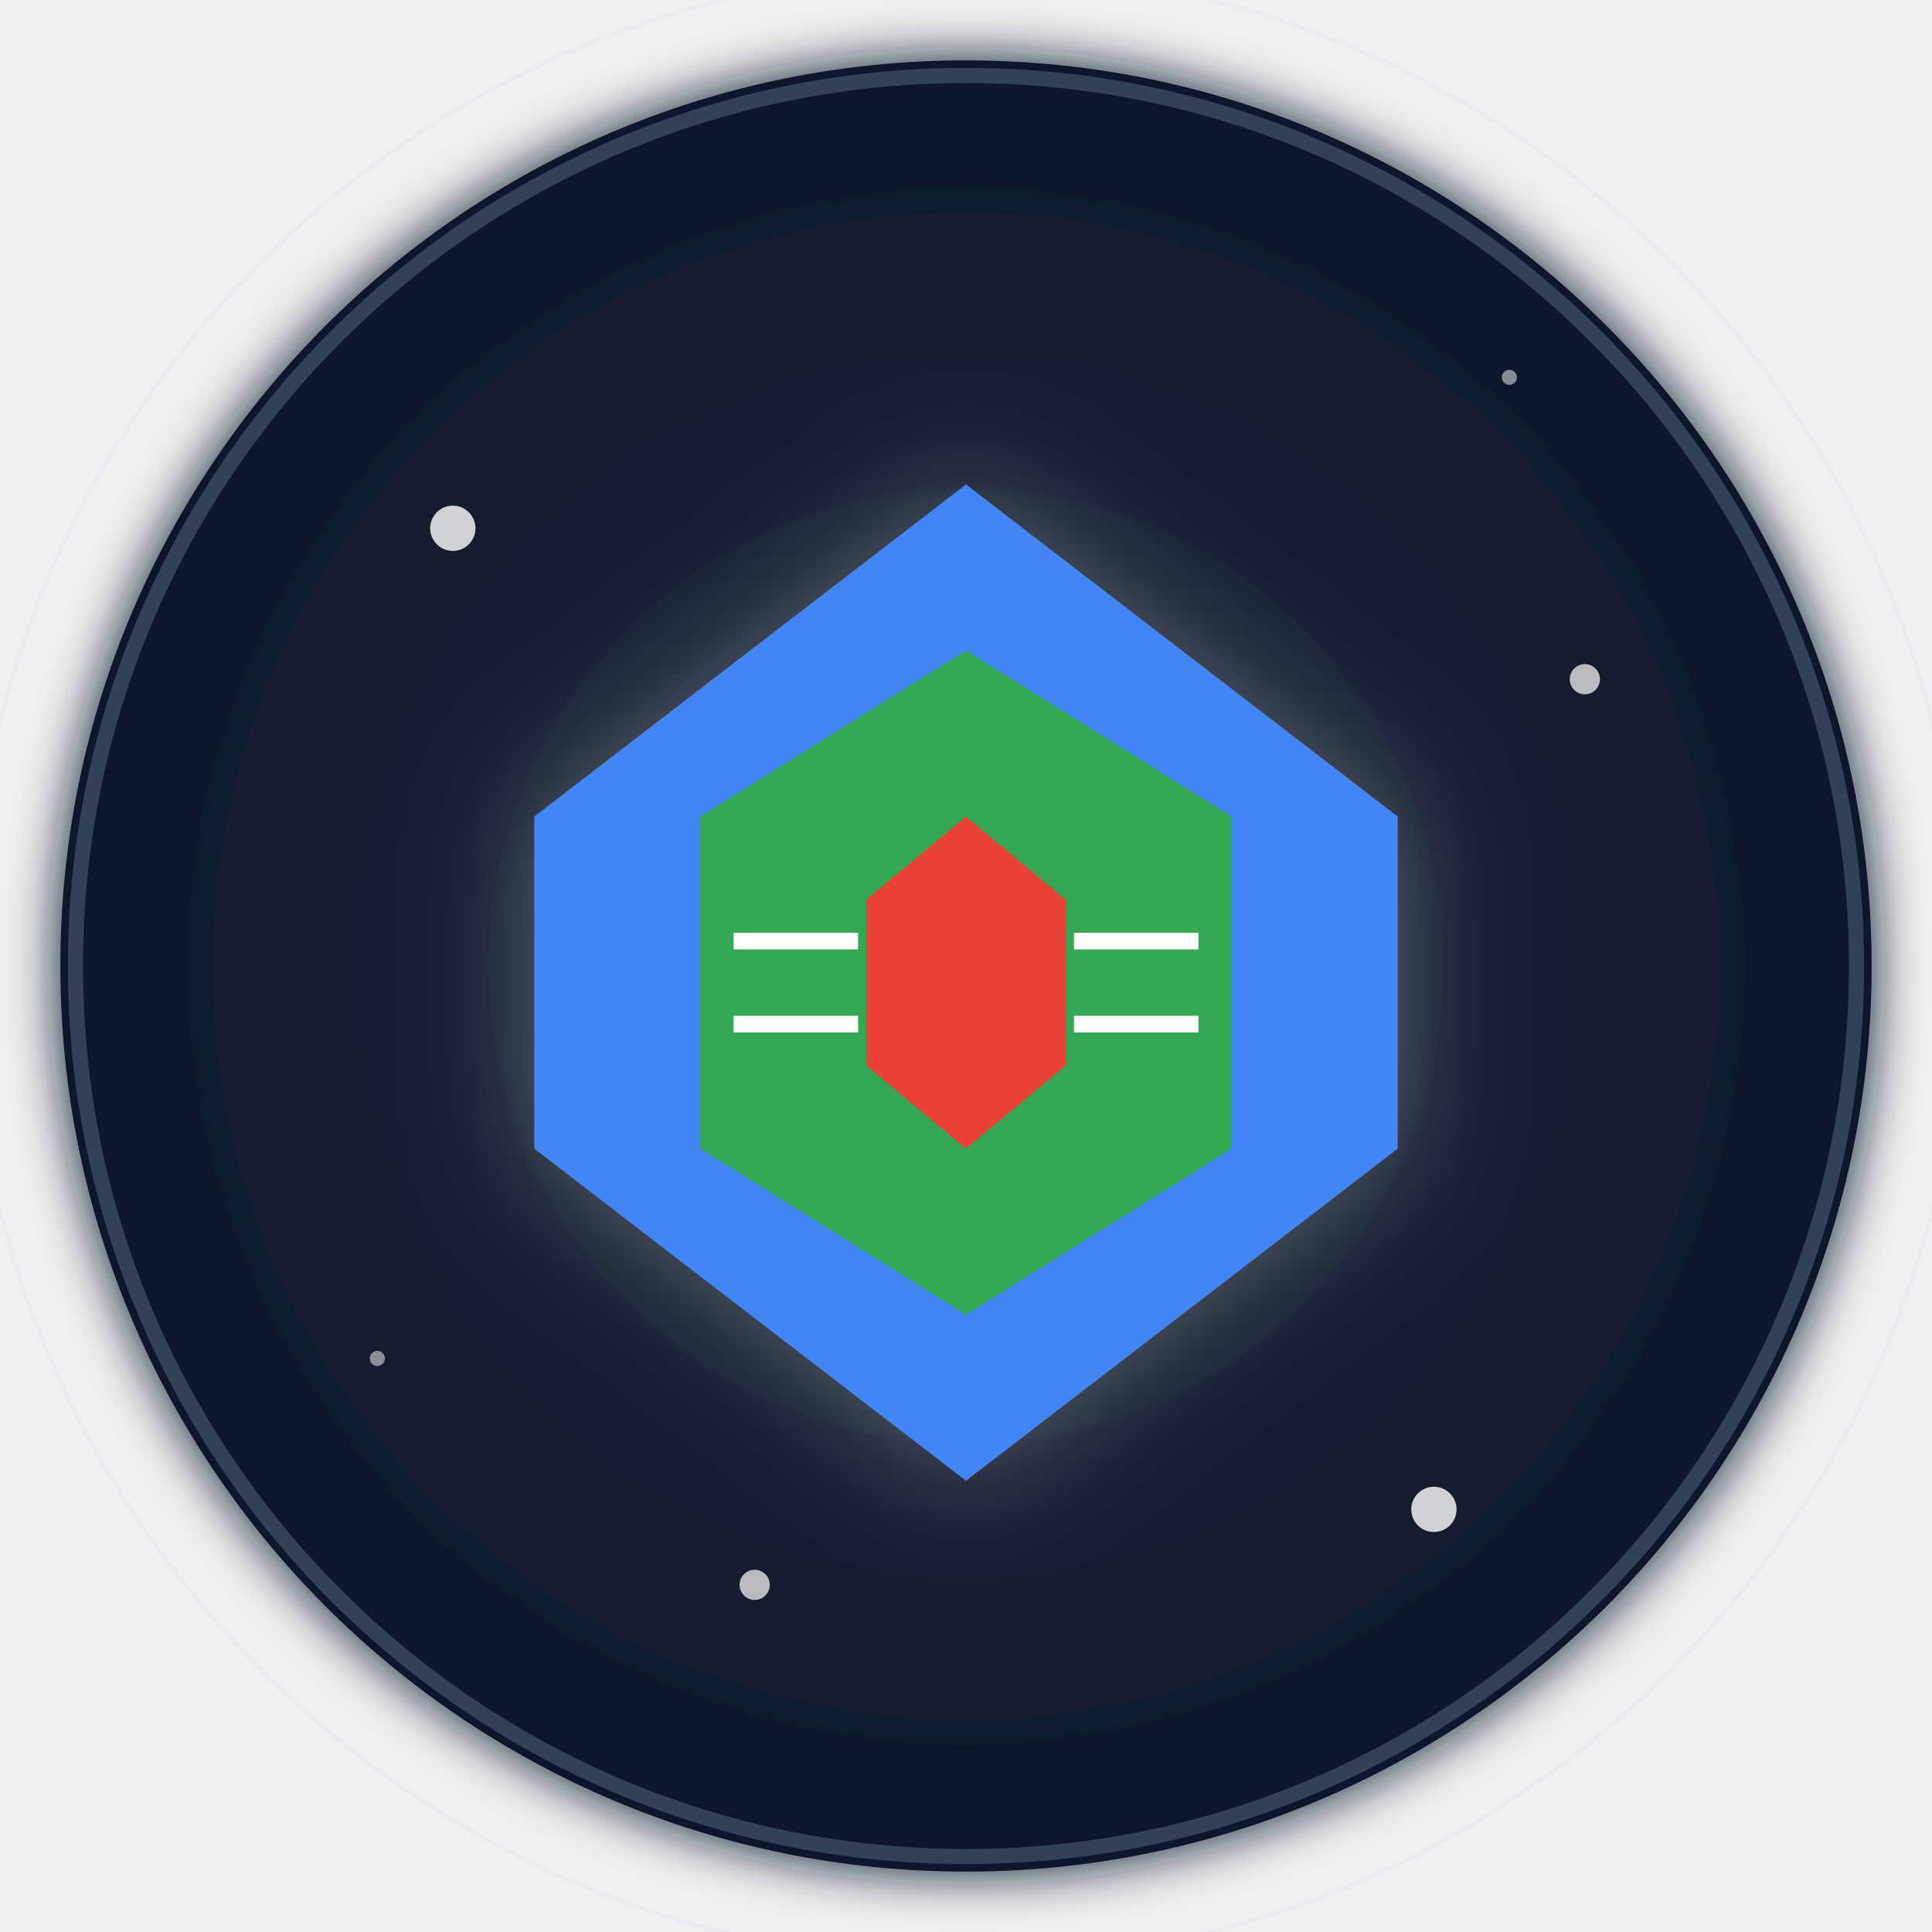
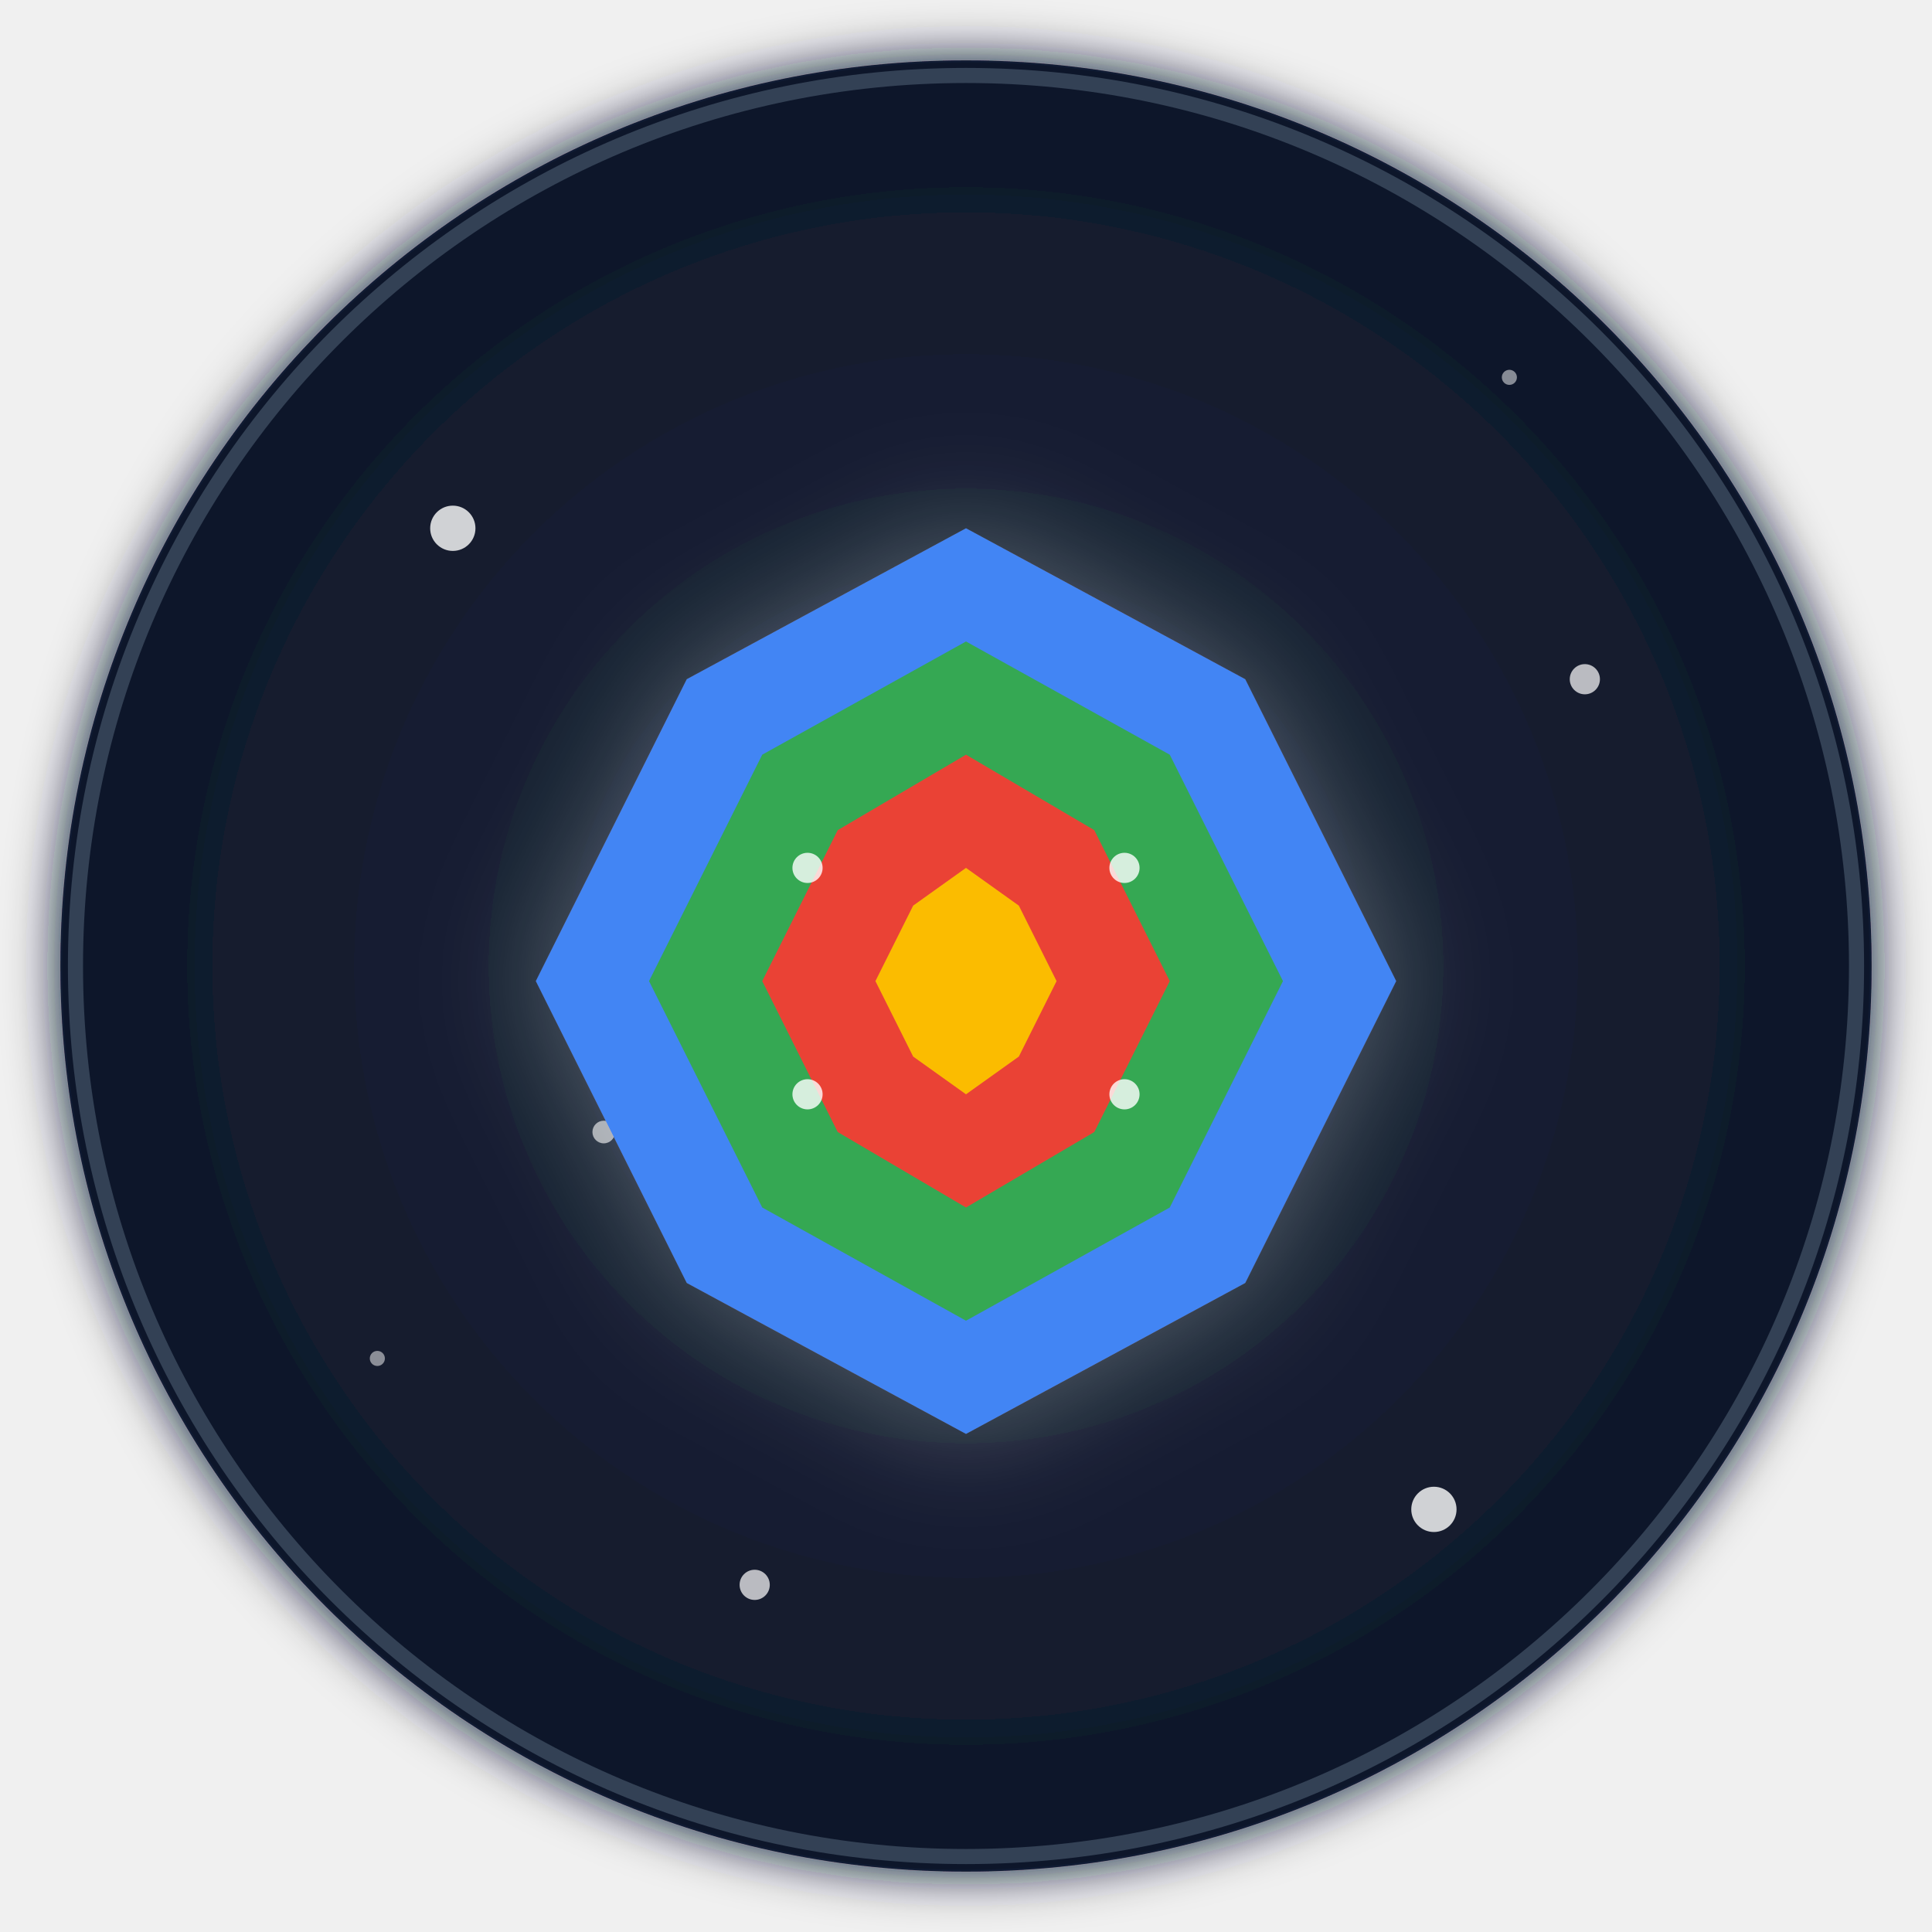
<svg xmlns="http://www.w3.org/2000/svg" width="256" height="256" viewBox="0 0 256 256" fill="none">
  <defs>
    <radialGradient id="grad1" cx="50%" cy="50%" r="50%" fx="50%" fy="50%">
      <stop offset="0%" style="stop-color:#1e293b;stop-opacity:1" />
      <stop offset="100%" style="stop-color:#0f172a;stop-opacity:1" />
    </radialGradient>
    <filter id="glow">
      <feGaussianBlur stdDeviation="3.5" result="coloredBlur" />
      <feMerge>
        <feMergeNode in="coloredBlur" />
        <feMergeNode in="SourceGraphic" />
      </feMerge>
    </filter>
  </defs>
  <circle cx="128" cy="128" r="120" fill="url(#grad1)" filter="url(#glow)" />
  <circle cx="128" cy="128" r="118" fill="transparent" stroke="#334155" stroke-width="2" />
  <circle cx="60" cy="70" r="3" fill="white" opacity="0.8" />
  <circle cx="190" cy="200" r="3" fill="white" opacity="0.8" />
  <circle cx="100" cy="210" r="2" fill="white" opacity="0.7" />
  <circle cx="210" cy="90" r="2" fill="white" opacity="0.7" />
  <circle cx="80" cy="150" r="1.5" fill="white" opacity="0.6" />
  <circle cx="170" cy="120" r="1.5" fill="white" opacity="0.6" />
  <circle cx="50" cy="180" r="1" fill="white" opacity="0.5" />
  <circle cx="200" cy="50" r="1" fill="white" opacity="0.5" />
  <g style="filter: drop-shadow(0 0 8px rgba(255, 255, 255, 0.3));">
-     <g transform="translate(128, 128) scale(1.1) translate(-128, -128)">
-       <path d="M128 70 L180 110 L180 150 L128 190 L76 150 L76 110 Z" fill="#4285F4" />
-       <path d="M128 90 L160 110 L160 150 L128 170 L96 150 L96 110 Z" fill="#34A853" />
-       <path d="M128 110 L140 120 L140 140 L128 150 L116 140 L116 120 Z" fill="#EA4335" />
-       <line x1="100" y1="125" x2="115" y2="125" stroke="white" stroke-width="2" />
-       <line x1="100" y1="135" x2="115" y2="135" stroke="white" stroke-width="2" />
-       <line x1="141" y1="125" x2="156" y2="125" stroke="white" stroke-width="2" />
-       <line x1="141" y1="135" x2="156" y2="135" stroke="white" stroke-width="2" />
+     <g transform="translate(128, 128) scale(1.0) translate(-128, -128)">
+       <path d="M128 70 L165 90 L185 130 L165 170 L128 190 L91 170 L71 130 L91 90 Z" fill="#4285F4" />
+       <path d="M128 85 L155 100 L170 130 L155 160 L128 175 L101 160 L86 130 L101 100 Z" fill="#34A853" />
+       <path d="M128 100 L145 110 L155 130 L145 150 L128 160 L111 150 L101 130 L111 110 Z" fill="#EA4335" />
+       <path d="M128 115 L135 120 L140 130 L135 140 L128 145 L121 140 L116 130 L121 120 Z" fill="#FBBC04" />
+       <circle cx="107" cy="115" r="2" fill="white" opacity="0.8" />
+       <circle cx="149" cy="115" r="2" fill="white" opacity="0.8" />
+       <circle cx="107" cy="145" r="2" fill="white" opacity="0.8" />
+       <circle cx="149" cy="145" r="2" fill="white" opacity="0.8" />
      <circle cx="128" cy="128" r="120" fill="none" stroke="#4285F4" stroke-width="0.5" opacity="0.05" />
    </g>
  </g>
</svg>
